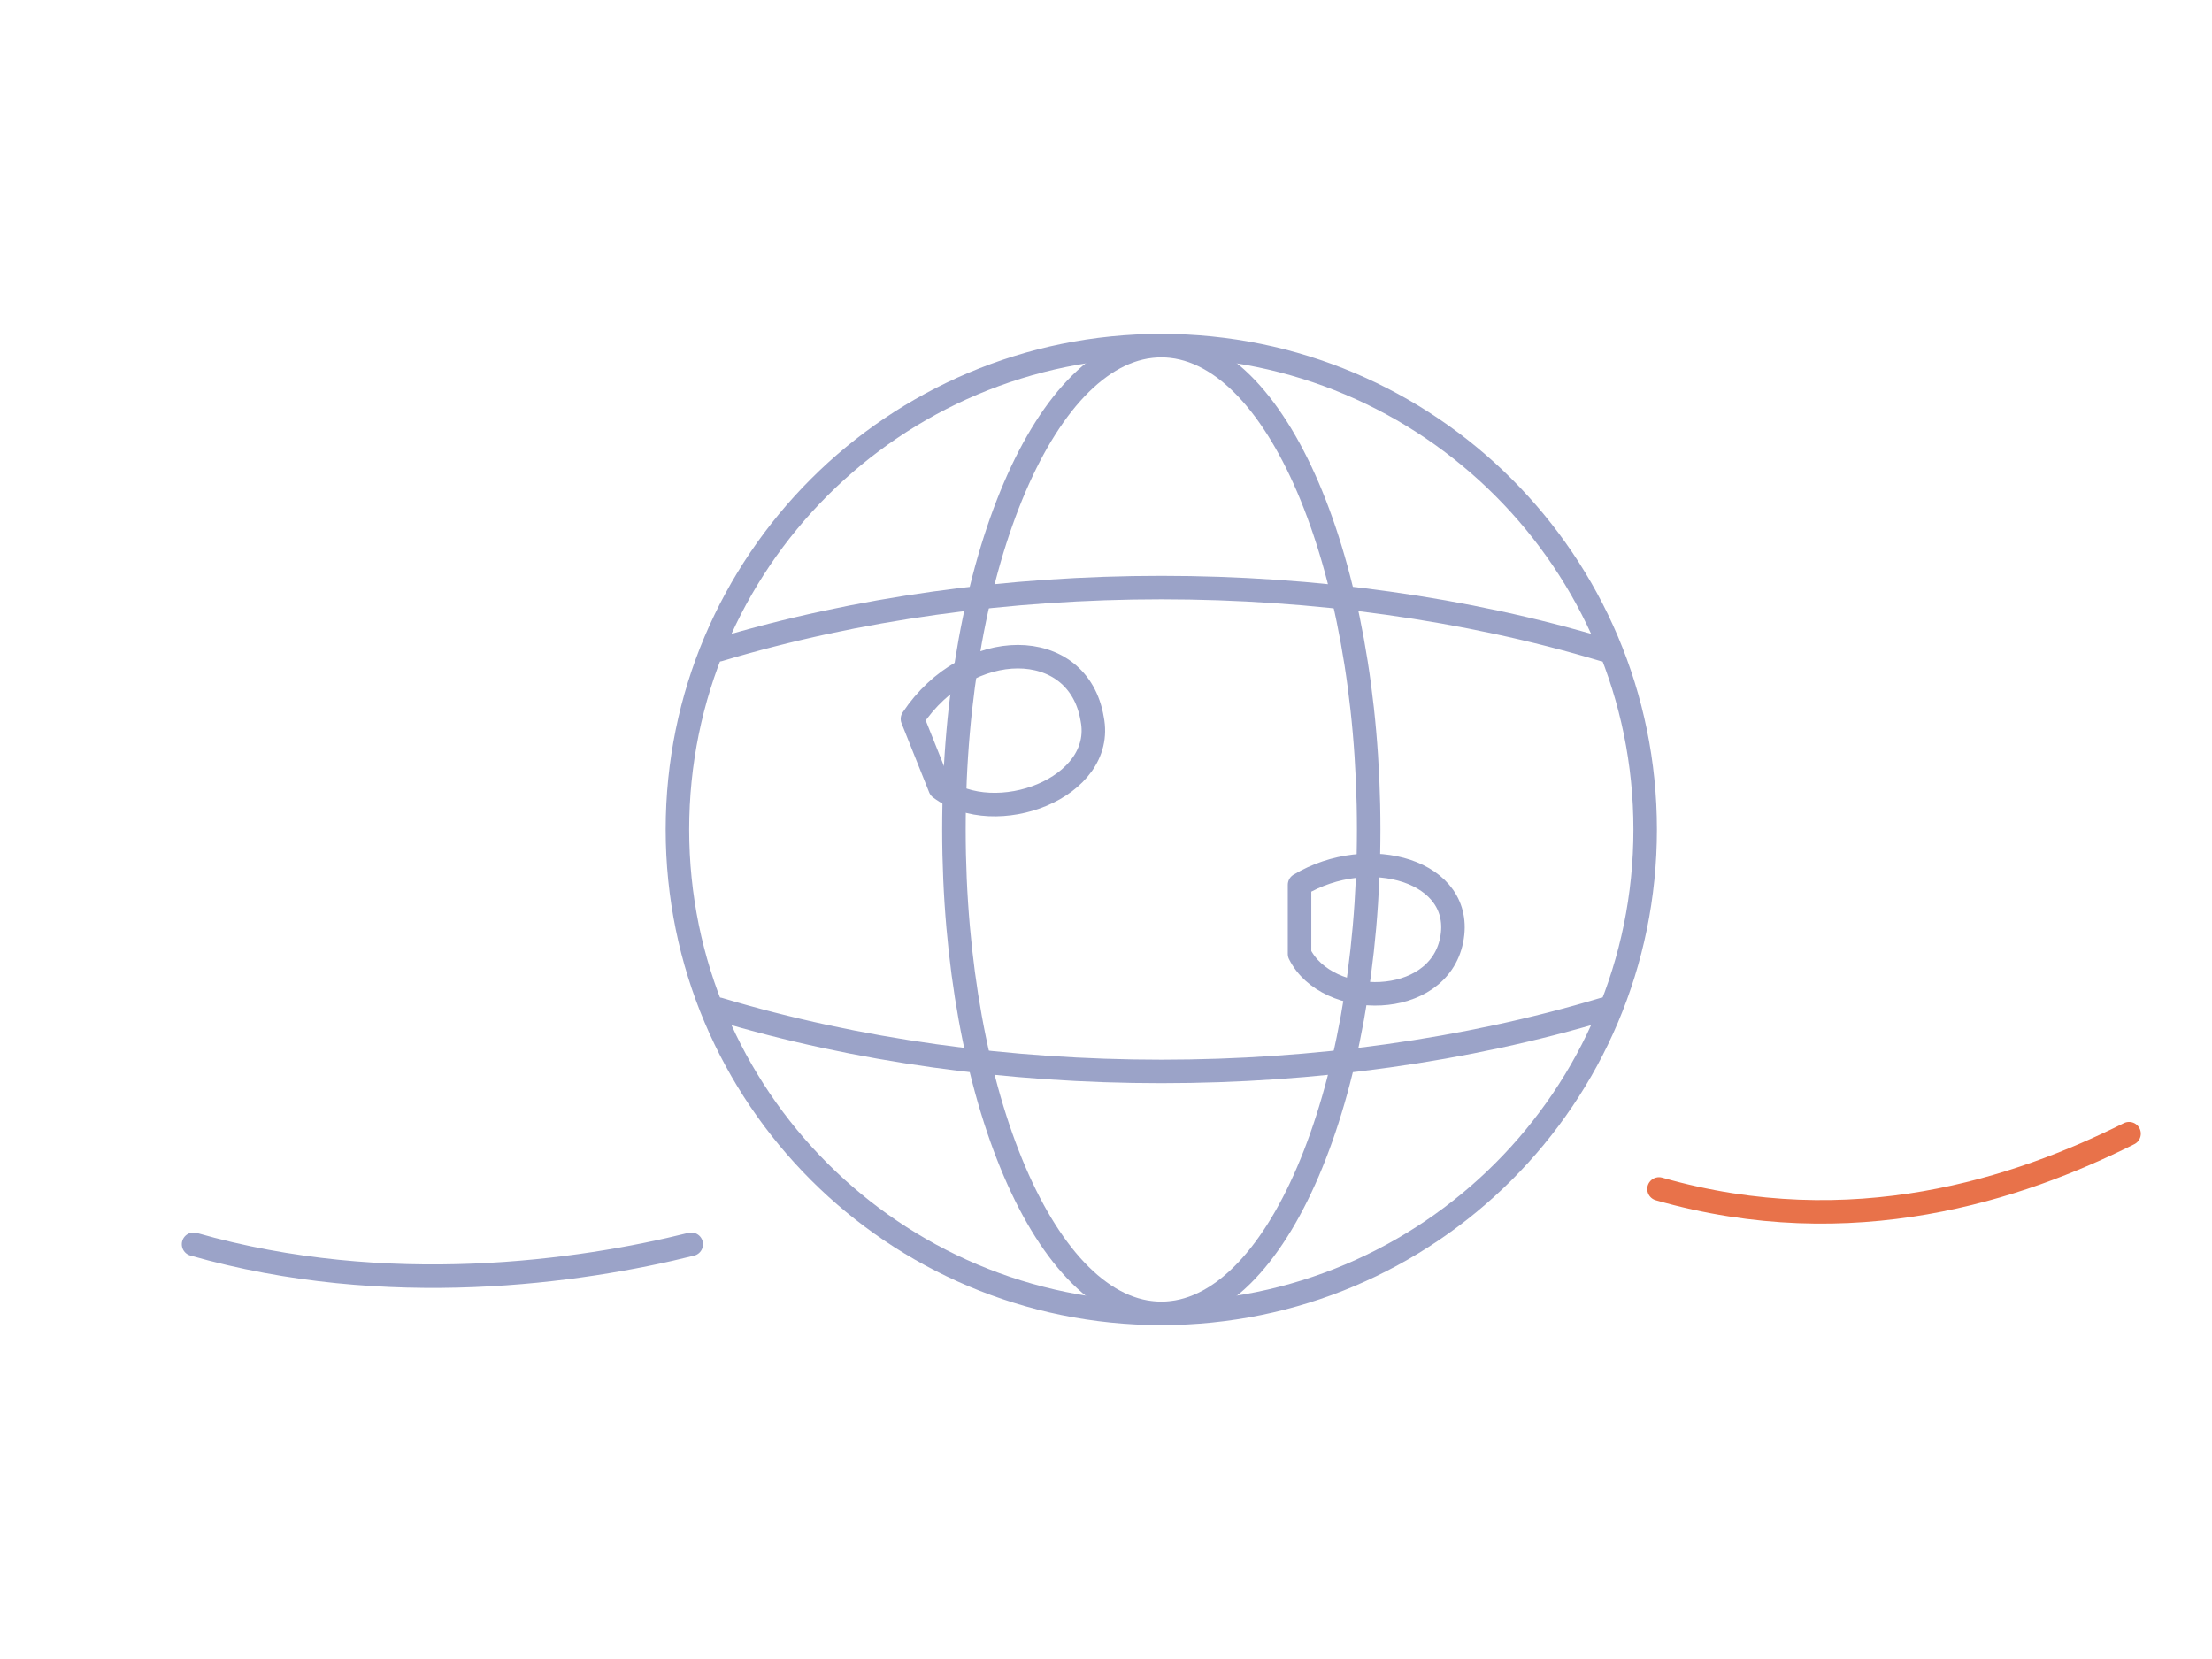
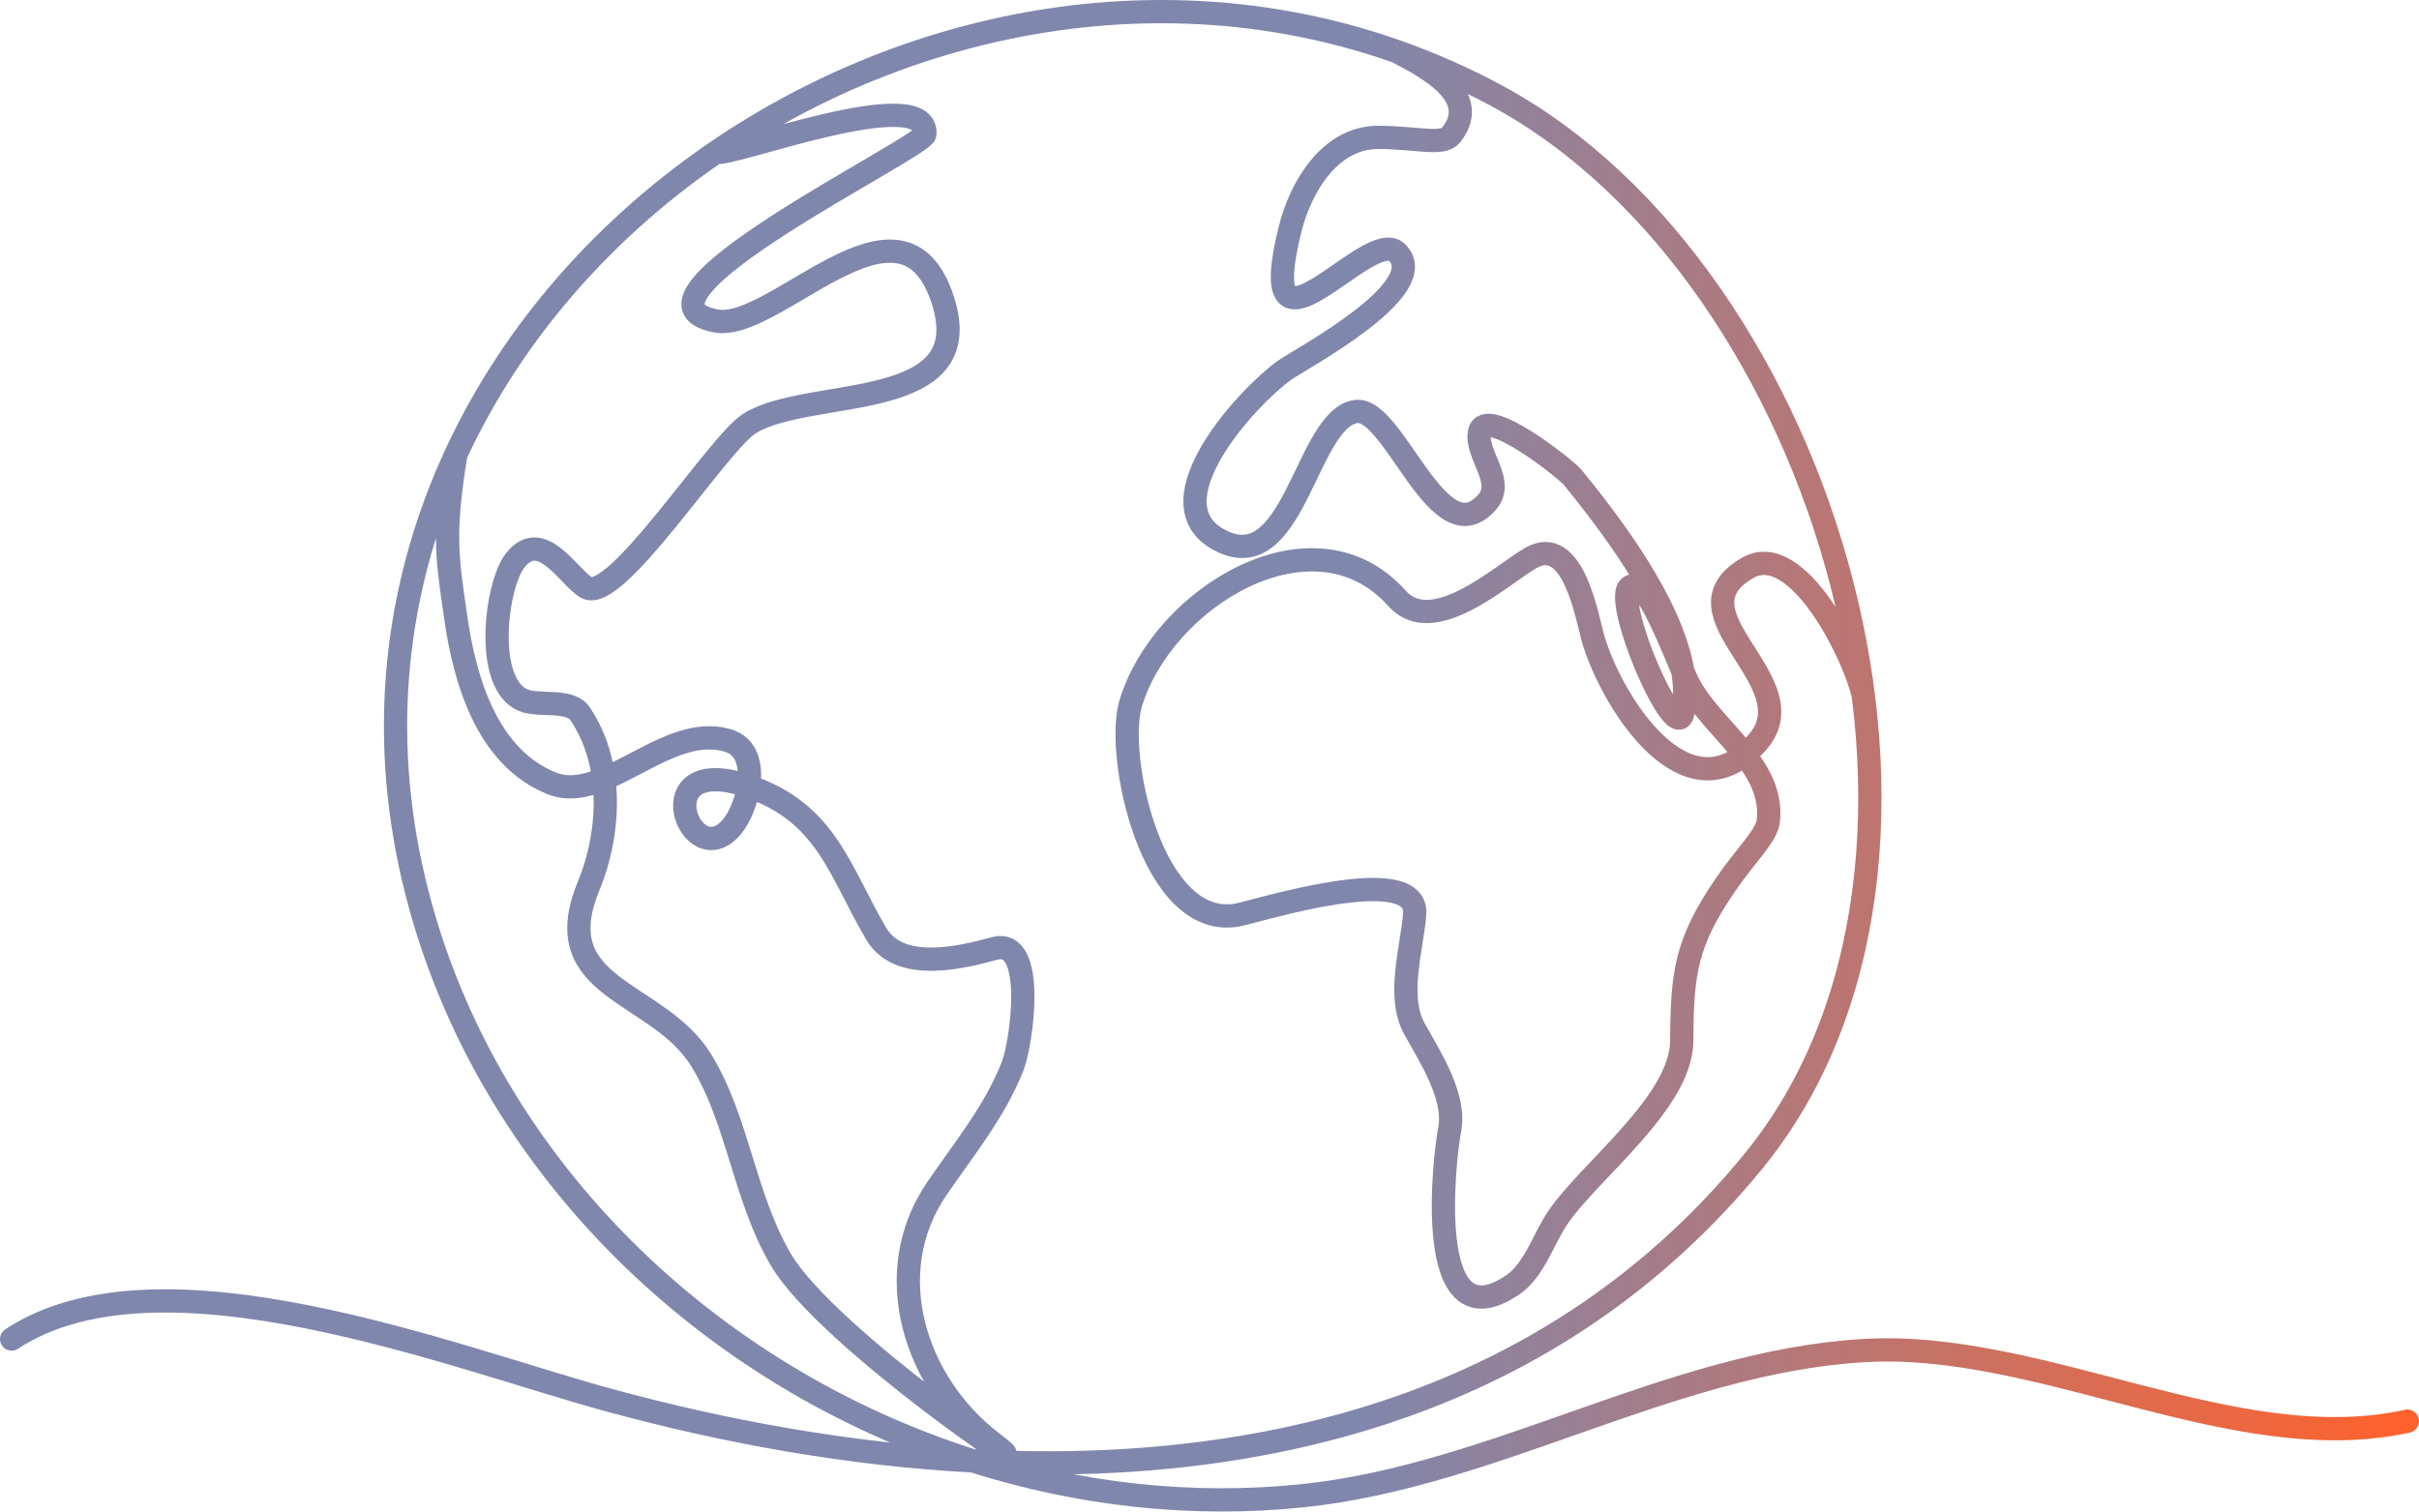
- <svg xmlns="http://www.w3.org/2000/svg" viewBox="0 0 160 120" fill="none" stroke-linecap="round" stroke-linejoin="round">
-   <circle cx="84" cy="60" r="35" stroke="#9BA3C8" stroke-width="1.7" />
-   <ellipse cx="84" cy="60" rx="15" ry="35" stroke="#9BA3C8" stroke-width="1.7" />
-   <path d="M52 47 C 72 41, 96 41, 116 47 M52 73 C 72 79, 96 79, 116 73" stroke="#9BA3C8" stroke-width="1.7" />
-   <path d="M66 52 C 70 46, 78 46, 79 52 C 80 57, 72 60, 68 57 Z" stroke="#9BA3C8" stroke-width="1.7" />
-   <path d="M94 64 C 99 61, 106 63, 105 68 C 104 73, 96 73, 94 69 Z" stroke="#9BA3C8" stroke-width="1.7" />
-   <path d="M14 90 C 28 94, 42 92, 50 90" stroke="#9BA3C8" stroke-width="1.7" />
-   <path d="M120 86 C 134 90, 146 86, 154 82" stroke="#E8724A" stroke-width="1.7" />
+ <svg xmlns="http://www.w3.org/2000/svg" overflow="visible" viewBox="0 0 104 65" fill="none">
+   <path id="Vector" d="M0.5 57.584C6.886 53.369 19.533 58.397 26.168 60.207C31.207 61.582 36.528 62.543 41.835 62.824M41.835 62.824C54.387 63.491 66.867 60.361 75.384 49.937C85.968 36.985 78.582 11.796 64.348 4.119C41.583 -8.159 11.291 12.681 17.938 38.44C20.968 50.183 30.513 59.238 41.835 62.824ZM41.835 62.824C46.38 64.264 51.211 64.822 56.021 64.319C64.284 63.455 71.826 58.577 80.11 58.08C87.803 57.618 96.065 62.748 103.5 61.116M19.596 19.55C19.038 23.002 19.221 23.963 19.596 26.568C19.982 29.257 20.941 32.561 23.706 33.681C24.423 33.972 25.178 33.82 25.959 33.499M25.959 33.499C27.656 32.803 29.475 31.31 31.287 31.842C32.139 32.092 32.314 32.955 32.184 33.813M25.959 33.499C26.158 35.062 25.88 36.712 25.303 38.109C23.451 42.597 28.286 42.552 30.155 45.605C31.737 48.189 31.985 51.462 33.565 54.159C35.579 57.597 45.775 64.434 42.612 61.998C39.352 59.488 37.79 54.761 40.275 51.119C41.437 49.417 42.756 47.818 43.528 45.871C43.928 44.861 44.575 40.295 42.755 40.789C41.297 41.185 38.66 41.83 37.672 40.153C36.083 37.454 35.547 34.964 32.184 33.813M25.959 33.499C25.831 32.498 25.507 31.533 24.94 30.694C24.497 30.038 23.177 30.393 22.504 30.114C20.785 29.402 21.323 25.155 22.146 24.103C23.279 22.657 24.441 24.817 25.209 25.264C26.469 25.998 30.858 19.075 32.217 18.217C34.814 16.579 42.37 17.882 40.45 12.665C38.625 7.705 33.294 14.263 30.793 13.803C26.052 12.931 39.728 6.343 39.764 5.764C39.905 3.477 31.212 6.808 30.793 6.539M32.184 33.813C32.081 34.488 31.79 35.16 31.491 35.527C29.7 37.724 27.669 32.295 32.138 33.797C32.153 33.802 32.168 33.807 32.184 33.813ZM72.343 28.841C71.374 26.517 70.88 25.457 70.386 25.242C68.761 24.535 72.025 32.291 72.351 30.655C72.465 30.082 72.452 29.472 72.343 28.841ZM72.343 28.841C72.379 28.927 72.416 29.015 72.453 29.105C72.953 30.308 74.133 31.327 75.005 32.45M72.343 28.841C71.834 25.902 69.235 22.525 67.619 20.532C67.347 20.197 63.848 17.397 63.61 18.581C63.42 19.531 64.713 20.685 63.952 21.574C61.861 24.017 59.941 17.449 58.288 17.698C56.12 18.025 55.644 25.052 52.355 23.181C49.523 21.57 53.581 17.102 55.235 15.916C55.887 15.448 61.634 12.412 60.063 10.859C58.854 9.664 53.806 16.509 55.467 9.846C55.9 8.104 57.144 5.892 59.28 5.907C60.967 5.919 62.023 6.269 62.394 5.798C63.713 4.122 61.368 2.909 60.063 2.22M75.005 32.45C75.663 33.298 76.145 34.204 76.026 35.293C75.954 35.951 75.107 36.703 74.197 38.029C72.468 40.548 72.32 41.846 72.303 44.76C72.288 47.424 68.314 50.358 66.948 52.401C66.367 53.269 65.947 54.631 65.054 55.242C61.13 57.925 62.103 49.698 62.324 48.586C62.606 47.165 61.484 45.455 60.811 44.241C60.035 42.84 60.709 40.775 60.821 39.311C60.997 36.993 54.054 39.184 53.224 39.343C49.527 40.046 47.937 32.486 48.609 30.257C49.991 25.67 56.497 21.726 60.062 25.732C61.611 27.472 64.588 24.697 65.808 23.997C67.671 22.928 68.24 26.64 68.516 27.548C69.265 30.018 72.139 34.739 75.005 32.45ZM75.005 32.45C75.183 32.308 75.361 32.139 75.538 31.941C77.884 29.317 71.674 26.418 75.137 24.42C77.293 23.176 79.776 28.28 80.114 29.944" stroke="url(#paint0_linear_0_8)" stroke-linecap="round" />
+   <defs>
+     <linearGradient id="paint0_linear_0_8" x1="0.5" y1="32.5" x2="103.5" y2="32.5" gradientUnits="userSpaceOnUse">
+       <stop offset="0.562" stop-color="#8087AD" />
+       <stop offset="1" stop-color="#FF612C" />
+     </linearGradient>
+   </defs>
</svg>
